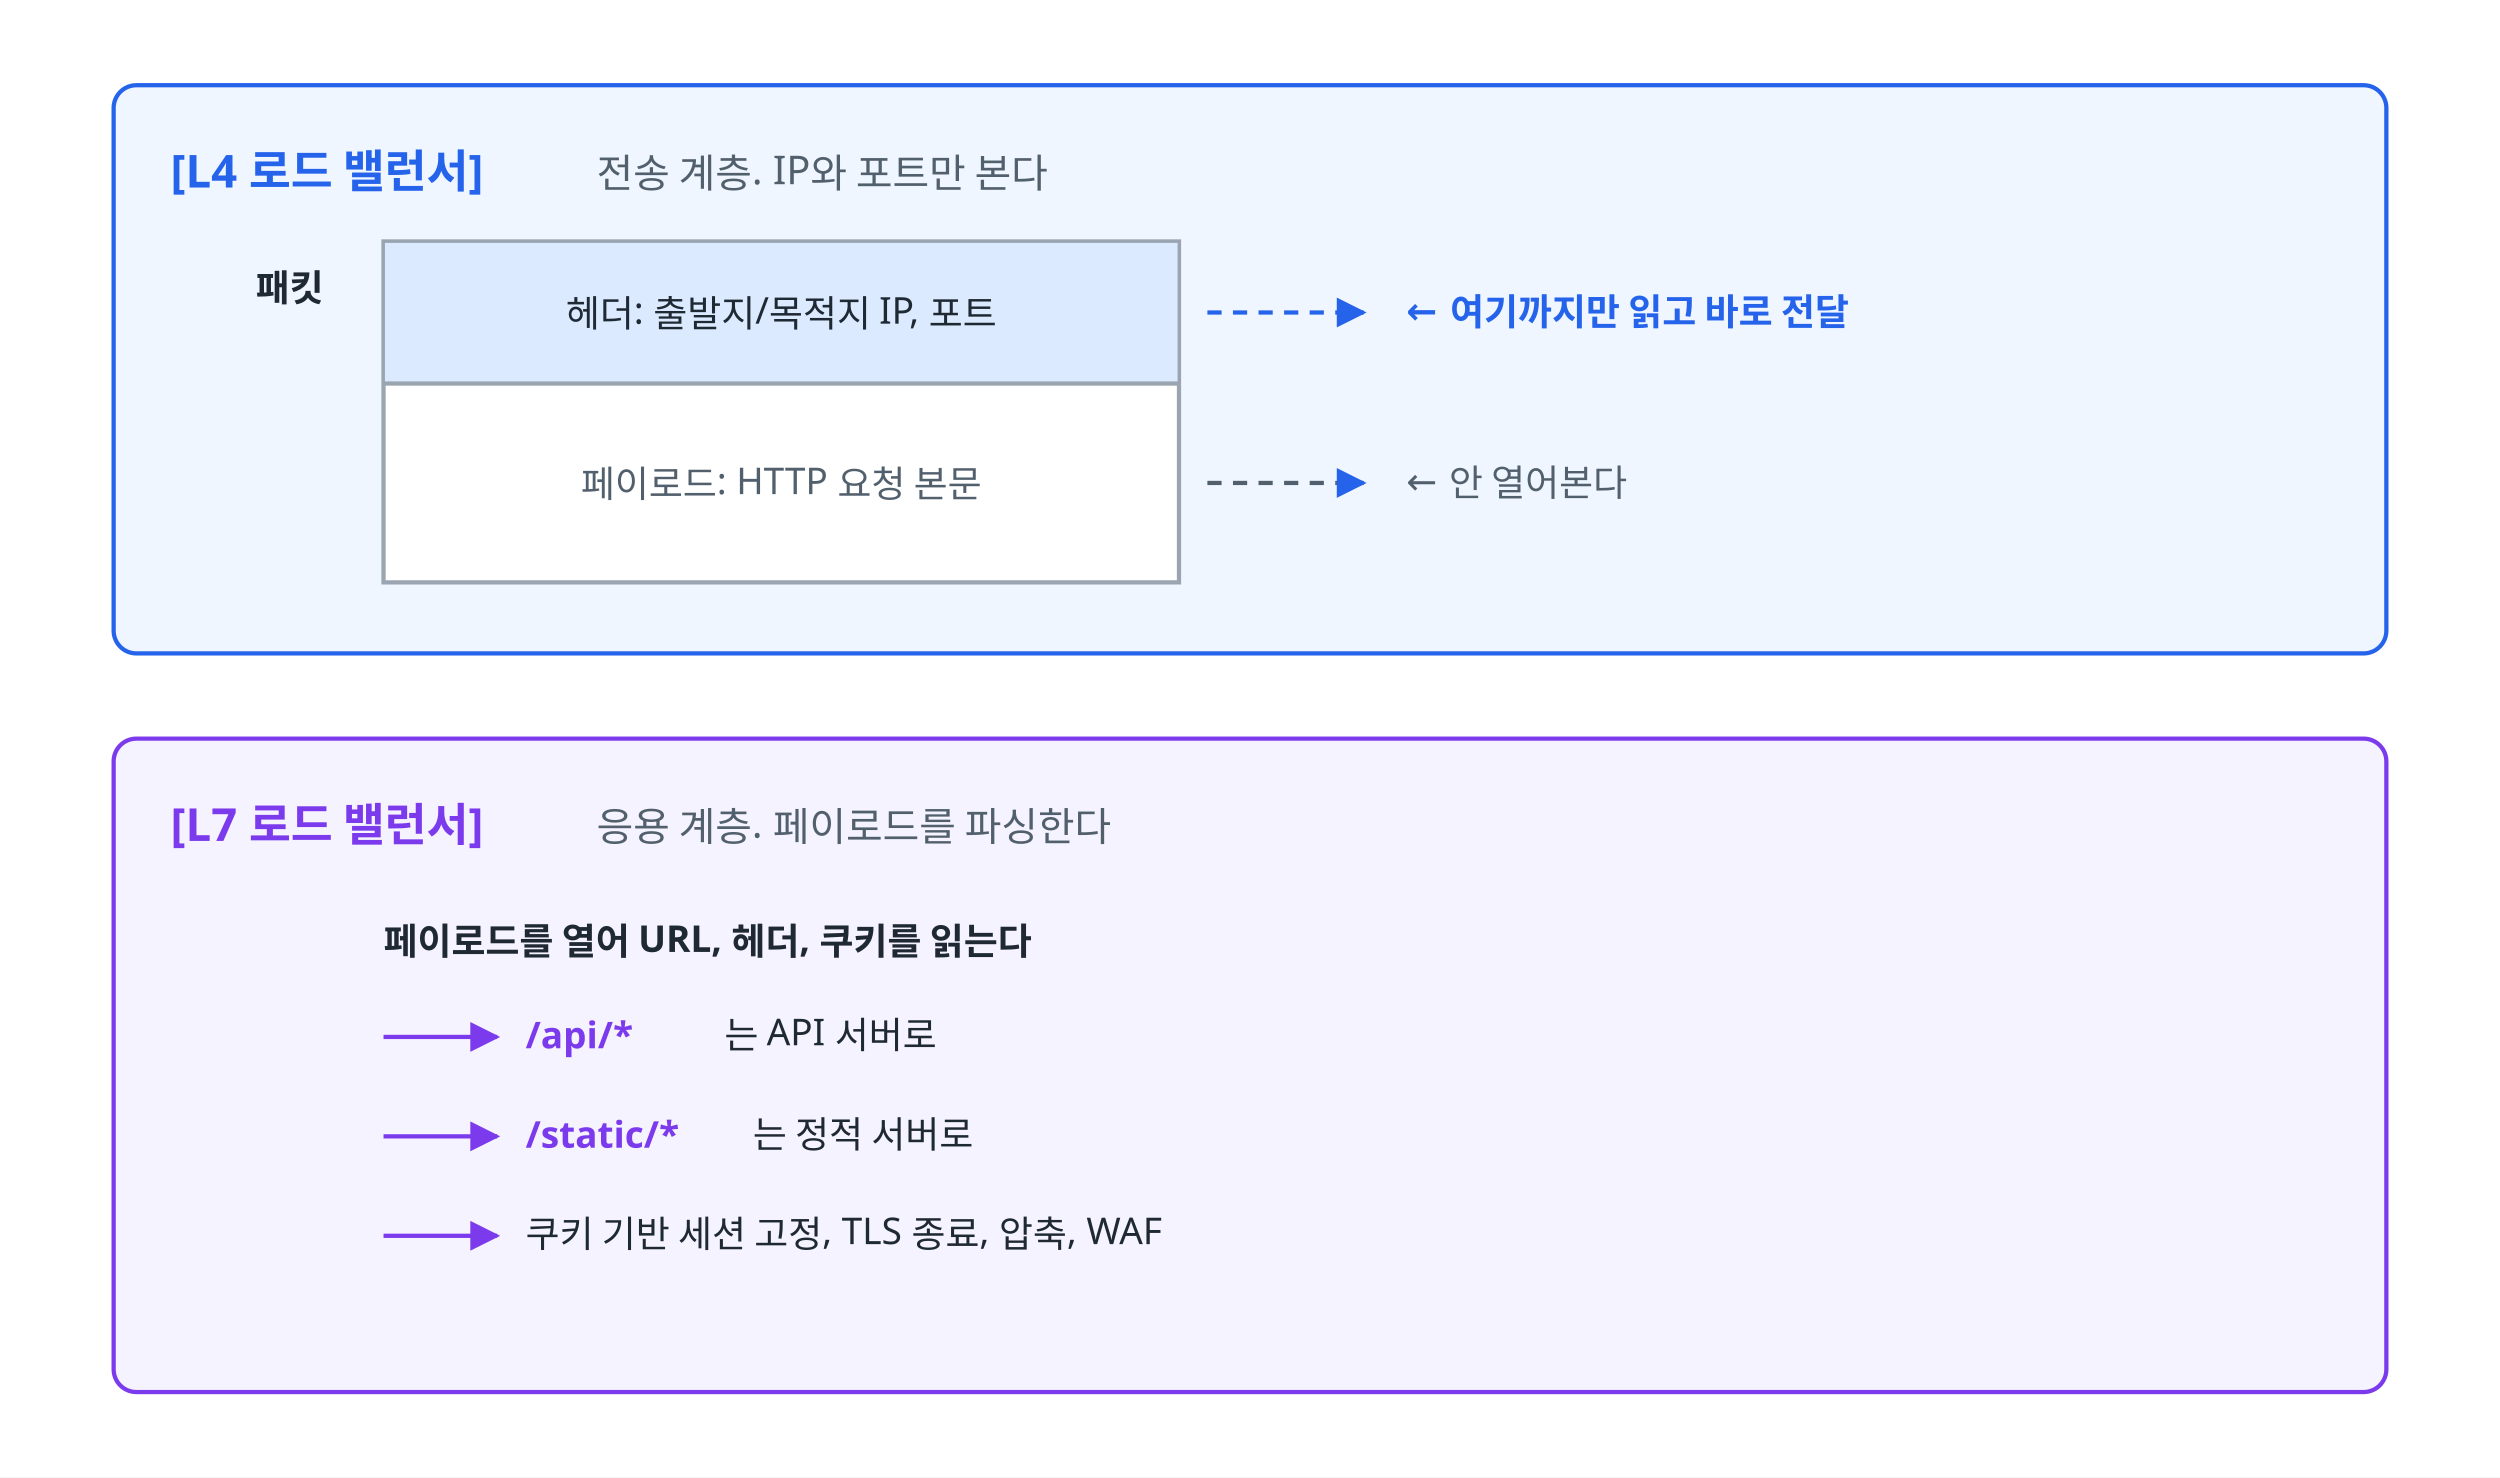
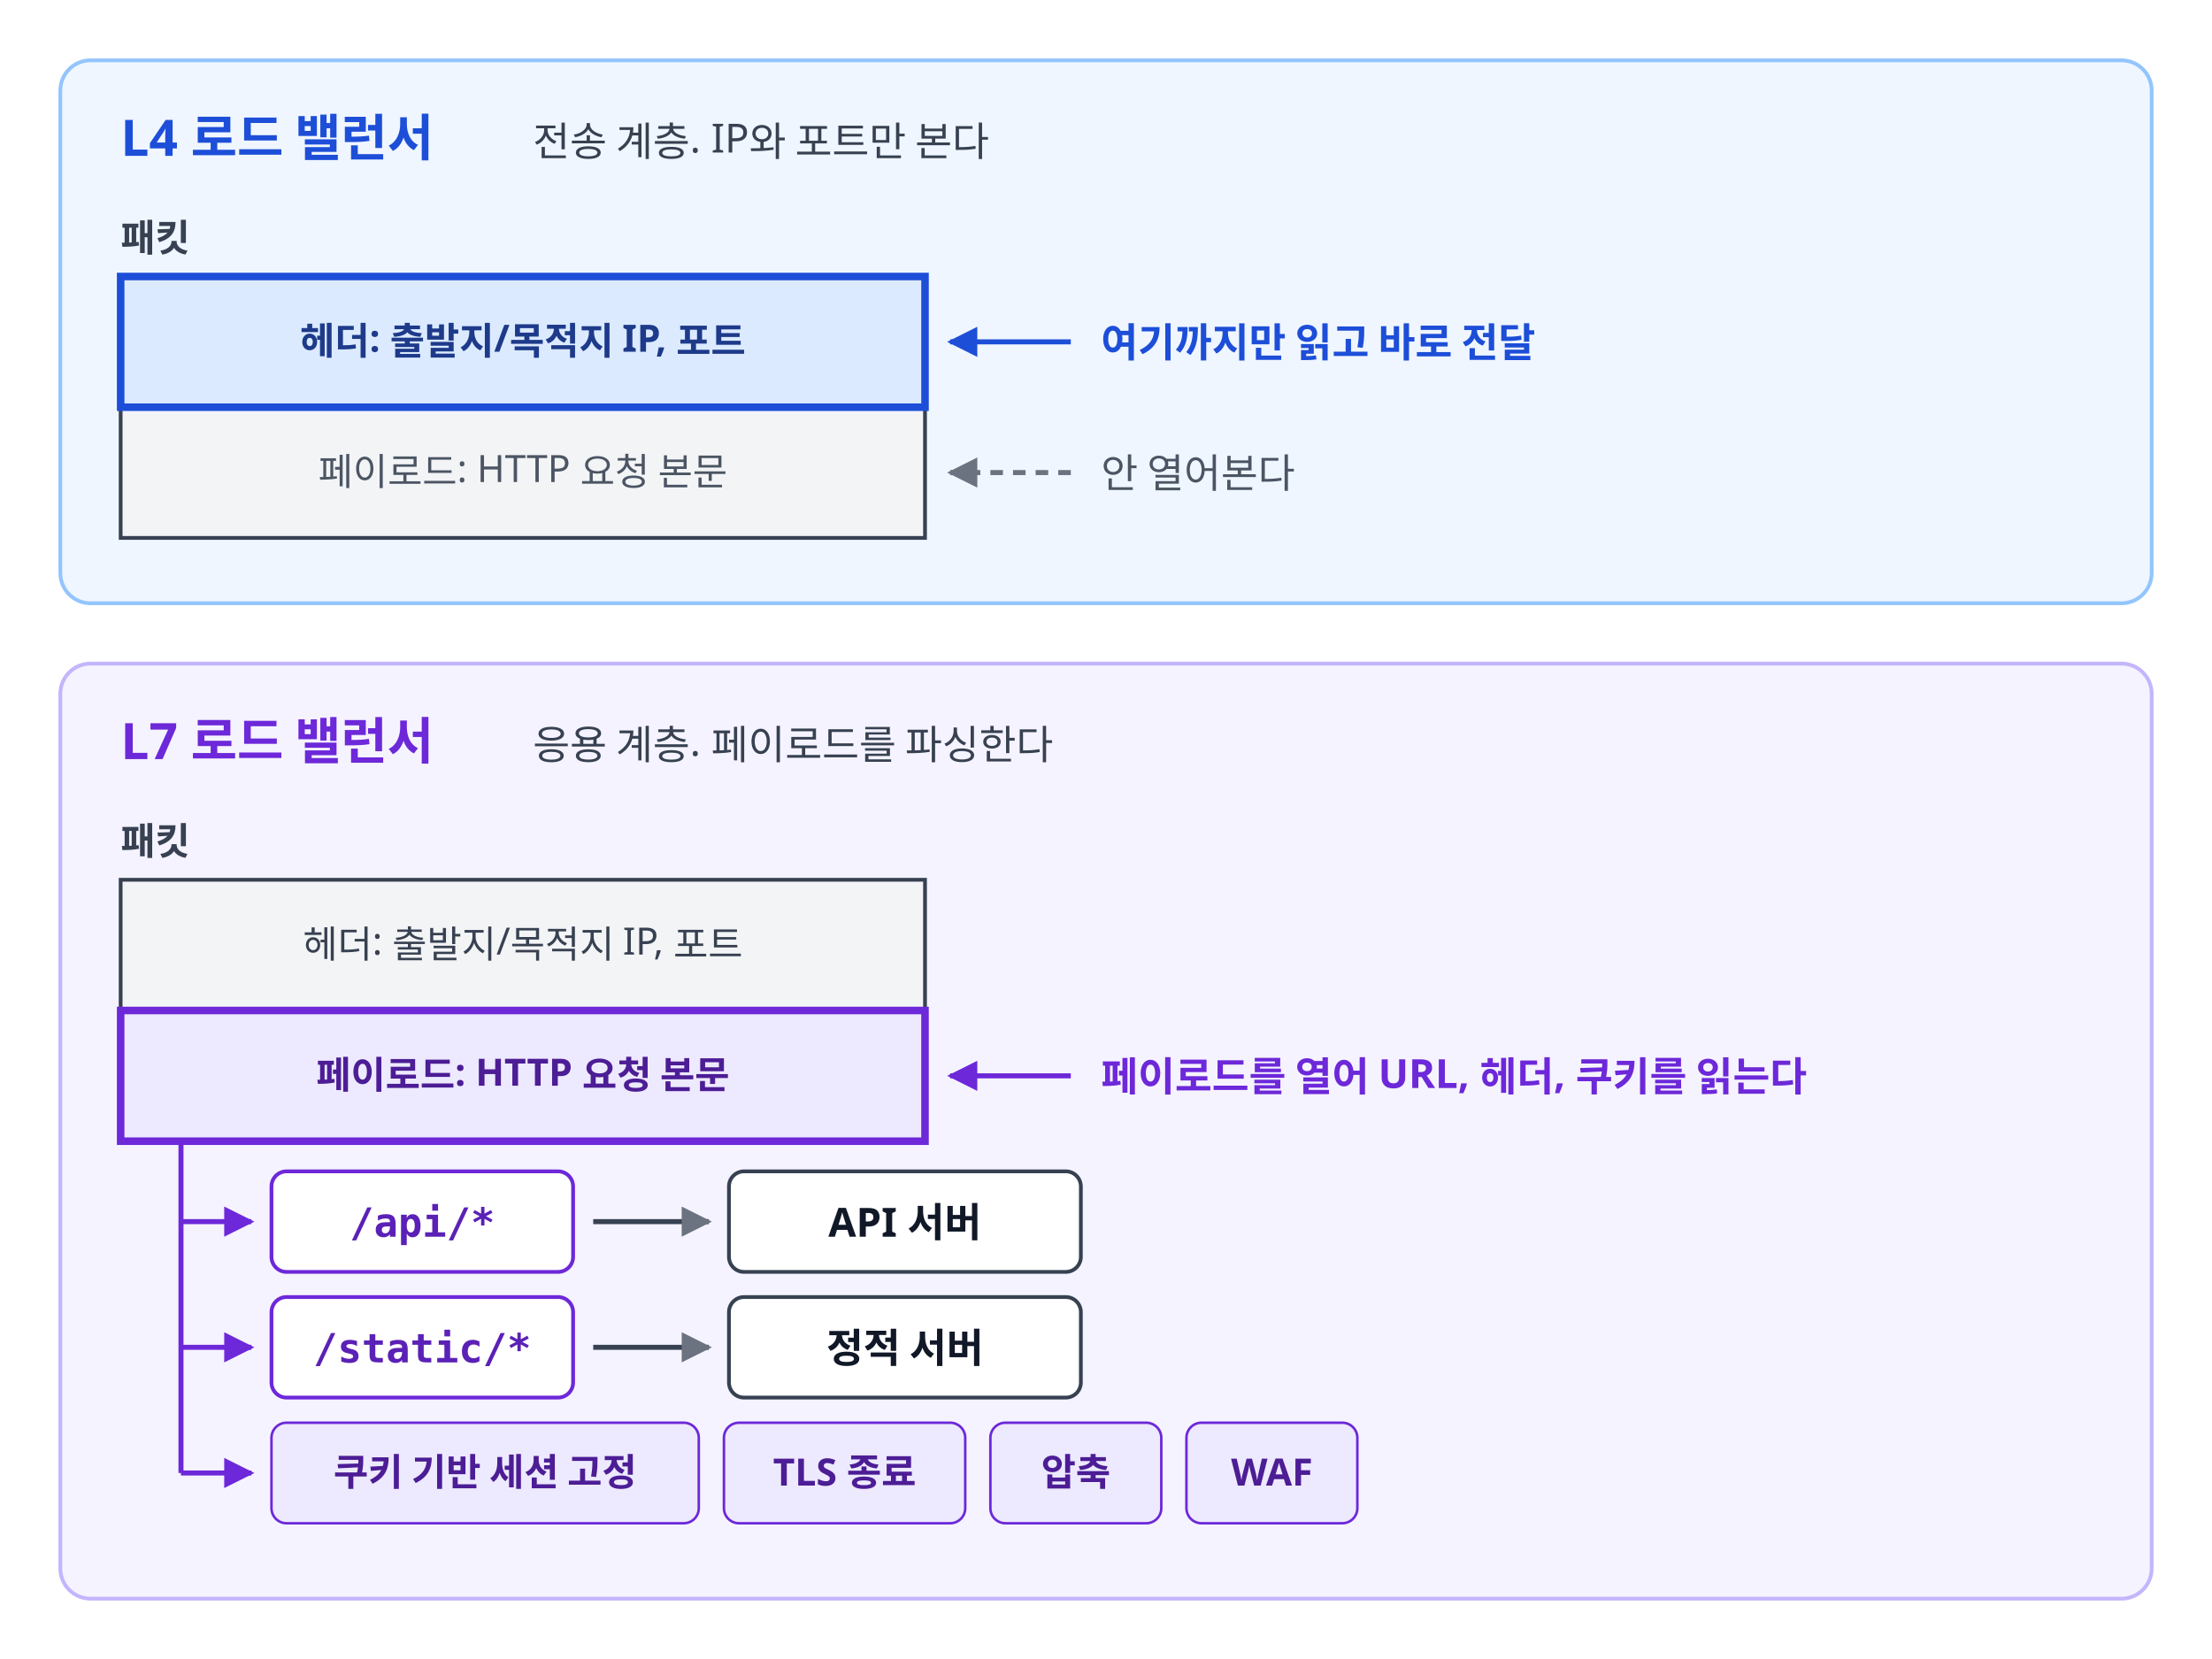
- <svg xmlns="http://www.w3.org/2000/svg" viewBox="0 0 880 520" width="880" height="520" font-family="'Malgun Gothic','Apple SD Gothic Neo','Noto Sans KR','Segoe UI',sans-serif" role="img" aria-labelledby="t d">
+ <svg xmlns="http://www.w3.org/2000/svg" viewBox="0 0 880 660" width="880" height="660" font-family="'Malgun Gothic','Apple SD Gothic Neo','Noto Sans KR','Segoe UI',sans-serif" role="img" aria-labelledby="t d">
  <defs>
-     <marker id="a-blue" viewBox="0 0 10 10" refX="9" refY="5" markerWidth="7" markerHeight="7" orient="auto-start-reverse">
-       <path d="M0,0 L10,5 L0,10 z" fill="#2563eb" />
+     <marker id="ab" viewBox="0 0 10 10" refX="9" refY="5" markerWidth="6" markerHeight="6" orient="auto-start-reverse">
+       <path d="M0,0 L10,5 L0,10 z" fill="#1d4ed8" />
    </marker>
-     <marker id="a-purple" viewBox="0 0 10 10" refX="9" refY="5" markerWidth="7" markerHeight="7" orient="auto-start-reverse">
-       <path d="M0,0 L10,5 L0,10 z" fill="#7c3aed" />
+     <marker id="ak" viewBox="0 0 10 10" refX="9" refY="5" markerWidth="6" markerHeight="6" orient="auto-start-reverse">
+       <path d="M0,0 L10,5 L0,10 z" fill="#6b7280" />
+     </marker>
+     <marker id="ap" viewBox="0 0 10 10" refX="9" refY="5" markerWidth="6" markerHeight="6" orient="auto-start-reverse">
+       <path d="M0,0 L10,5 L0,10 z" fill="#6d28d9" />
    </marker>
  </defs>
-   <rect width="880" height="520" fill="#ffffff" />
-   <g id="l4-section">
-     <rect x="40" y="30" width="800" height="200" rx="8" fill="#eff6ff" stroke="#2563eb" stroke-width="1.5" />
-     <text x="60" y="66" font-size="16" font-weight="bold" fill="#2563eb">[L4 로드 밸런서]</text>
-     <text x="210" y="66" font-size="14" fill="#52606d">전송 계층. IP와 포트만 본다</text>
-     <text x="90" y="106" font-size="13" font-weight="bold" fill="#1f2933">패킷</text>
-     <rect x="135" y="85" width="280" height="120" fill="#ffffff" stroke="#9aa5b1" stroke-width="1.5" />
-     <rect x="135" y="85" width="280" height="50" fill="#dbeafe" stroke="#9aa5b1" stroke-width="1" />
-     <text x="275" y="115" font-size="13" fill="#1f2933" text-anchor="middle">헤더: 출발지/목적지 IP, 포트</text>
-     <line x1="135" y1="135" x2="415" y2="135" stroke="#9aa5b1" stroke-width="1.5" />
-     <text x="275" y="175" font-size="13" fill="#52606d" text-anchor="middle">페이로드: HTTP 요청 본문</text>
-     <path d="M425,110 L480,110" stroke="#2563eb" stroke-width="1.5" stroke-dasharray="5 4" fill="none" marker-end="url(#a-blue)" />
-     <text x="495" y="114" font-size="13" fill="#2563eb" font-weight="bold">← 여기까지만 읽고 바로 전달</text>
-     <path d="M425,170 L480,170" stroke="#52606d" stroke-width="1.5" stroke-dasharray="5 4" fill="none" marker-end="url(#a-blue)" />
-     <text x="495" y="174" font-size="13" fill="#52606d">← 안 열어본다</text>
-   </g>
-   <g id="l7-section">
-     <rect x="40" y="260" width="800" height="230" rx="8" fill="#f5f3ff" stroke="#7c3aed" stroke-width="1.5" />
-     <text x="60" y="296" font-size="16" font-weight="bold" fill="#7c3aed">[L7 로드 밸런서]</text>
-     <text x="210" y="296" font-size="14" fill="#52606d">응용 계층. 페이로드를 파싱한다</text>
-     <text x="135" y="336" font-size="13" font-weight="bold" fill="#1f2933">페이로드를 열어 URL, 헤더, 쿠키를 읽는다</text>
-     <path d="M135,365 L175,365" stroke="#7c3aed" stroke-width="1.5" fill="none" marker-end="url(#a-purple)" />
-     <text x="185" y="369" font-size="13" font-weight="bold" fill="#7c3aed">/api/*</text>
-     <text x="255" y="369" font-size="13" fill="#1f2933">는 API 서버로</text>
-     <path d="M135,400 L175,400" stroke="#7c3aed" stroke-width="1.5" fill="none" marker-end="url(#a-purple)" />
-     <text x="185" y="404" font-size="13" font-weight="bold" fill="#7c3aed">/static/*</text>
-     <text x="265" y="404" font-size="13" fill="#1f2933">는 정적 서버로</text>
-     <path d="M135,435 L175,435" stroke="#7c3aed" stroke-width="1.5" fill="none" marker-end="url(#a-purple)" />
-     <text x="185" y="439" font-size="13" fill="#1f2933">쿠키 기반 세션 고정, TLS 종료, 압축, WAF</text>
-   </g>
+   <rect width="880" height="660" fill="#ffffff" />
+   <rect x="24" y="24" width="832" height="216" rx="12" fill="#eff6ff" stroke="#93c5fd" stroke-width="1.5" />
+   <text x="48" y="62" font-size="20" font-weight="bold" fill="#1d4ed8">L4 로드 밸런서</text>
+   <text x="212" y="62" font-size="16" fill="#374151">전송 계층. IP와 포트만 본다</text>
+   <text x="48" y="100" font-size="15" font-weight="bold" fill="#374151">패킷</text>
+   <rect x="48" y="110" width="320" height="52" fill="#dbeafe" />
+   <rect x="48" y="162" width="320" height="52" fill="#f3f4f6" />
+   <rect x="48" y="110" width="320" height="104" fill="none" stroke="#374151" stroke-width="1.5" />
+   <line x1="48" y1="162" x2="368" y2="162" stroke="#374151" stroke-width="1.5" />
+   <rect x="48" y="110" width="320" height="52" fill="none" stroke="#1d4ed8" stroke-width="3" />
+   <text x="208" y="141" font-size="15" font-weight="bold" fill="#1e3a8a" text-anchor="middle">헤더: 출발지/목적지 IP, 포트</text>
+   <text x="208" y="193" font-size="15" fill="#4b5563" text-anchor="middle">페이로드: HTTP 요청 본문</text>
+   <line x1="426" y1="136" x2="378" y2="136" stroke="#1d4ed8" stroke-width="2" marker-end="url(#ab)" />
+   <text x="438" y="142" font-size="16" font-weight="bold" fill="#1d4ed8">여기까지만 읽고 바로 전달</text>
+   <line x1="426" y1="188" x2="378" y2="188" stroke="#6b7280" stroke-width="2" stroke-dasharray="5 4" marker-end="url(#ak)" />
+   <text x="438" y="194" font-size="16" fill="#4b5563">안 열어본다</text>
+   <rect x="24" y="264" width="832" height="372" rx="12" fill="#f5f3ff" stroke="#c4b5fd" stroke-width="1.5" />
+   <text x="48" y="302" font-size="20" font-weight="bold" fill="#6d28d9">L7 로드 밸런서</text>
+   <text x="212" y="302" font-size="16" fill="#374151">응용 계층. 페이로드를 파싱한다</text>
+   <text x="48" y="340" font-size="15" font-weight="bold" fill="#374151">패킷</text>
+   <rect x="48" y="350" width="320" height="52" fill="#f3f4f6" />
+   <rect x="48" y="402" width="320" height="52" fill="#ede9fe" />
+   <rect x="48" y="350" width="320" height="104" fill="none" stroke="#374151" stroke-width="1.5" />
+   <line x1="48" y1="402" x2="368" y2="402" stroke="#374151" stroke-width="1.5" />
+   <rect x="48" y="402" width="320" height="52" fill="none" stroke="#6d28d9" stroke-width="3" />
+   <text x="208" y="381" font-size="15" fill="#374151" text-anchor="middle">헤더: 출발지/목적지 IP, 포트</text>
+   <text x="208" y="433" font-size="15" font-weight="bold" fill="#4c1d95" text-anchor="middle">페이로드: HTTP 요청 본문</text>
+   <line x1="426" y1="428" x2="378" y2="428" stroke="#6d28d9" stroke-width="2" marker-end="url(#ap)" />
+   <text x="438" y="434" font-size="16" font-weight="bold" fill="#6d28d9">페이로드를 열어 URL, 헤더, 쿠키를 읽는다</text>
+   <line x1="72" y1="455" x2="72" y2="586" stroke="#6d28d9" stroke-width="2" />
+   <line x1="72" y1="486" x2="100" y2="486" stroke="#6d28d9" stroke-width="2" marker-end="url(#ap)" />
+   <line x1="72" y1="536" x2="100" y2="536" stroke="#6d28d9" stroke-width="2" marker-end="url(#ap)" />
+   <line x1="72" y1="586" x2="100" y2="586" stroke="#6d28d9" stroke-width="2" marker-end="url(#ap)" />
+   <rect x="108" y="466" width="120" height="40" rx="6" fill="#ffffff" stroke="#6d28d9" stroke-width="1.5" />
+   <text x="168" y="492" font-size="16" font-weight="bold" fill="#5b21b6" text-anchor="middle" font-family="Consolas,'D2Coding',Menlo,'Malgun Gothic',monospace">/api/*</text>
+   <line x1="236" y1="486" x2="282" y2="486" stroke="#374151" stroke-width="2" marker-end="url(#ak)" />
+   <rect x="290" y="466" width="140" height="40" rx="6" fill="#ffffff" stroke="#374151" stroke-width="1.5" />
+   <text x="360" y="492" font-size="16" font-weight="bold" fill="#111827" text-anchor="middle">API 서버</text>
+   <rect x="108" y="516" width="120" height="40" rx="6" fill="#ffffff" stroke="#6d28d9" stroke-width="1.5" />
+   <text x="168" y="542" font-size="16" font-weight="bold" fill="#5b21b6" text-anchor="middle" font-family="Consolas,'D2Coding',Menlo,'Malgun Gothic',monospace">/static/*</text>
+   <line x1="236" y1="536" x2="282" y2="536" stroke="#374151" stroke-width="2" marker-end="url(#ak)" />
+   <rect x="290" y="516" width="140" height="40" rx="6" fill="#ffffff" stroke="#374151" stroke-width="1.5" />
+   <text x="360" y="542" font-size="16" font-weight="bold" fill="#111827" text-anchor="middle">정적 서버</text>
+   <rect x="108" y="566" width="170" height="40" rx="6" fill="#ede9fe" stroke="#6d28d9" stroke-width="1" />
+   <text x="193" y="591" font-size="15" font-weight="bold" fill="#4c1d95" text-anchor="middle">쿠키 기반 세션 고정</text>
+   <rect x="288" y="566" width="96" height="40" rx="6" fill="#ede9fe" stroke="#6d28d9" stroke-width="1" />
+   <text x="336" y="591" font-size="15" font-weight="bold" fill="#4c1d95" text-anchor="middle">TLS 종료</text>
+   <rect x="394" y="566" width="68" height="40" rx="6" fill="#ede9fe" stroke="#6d28d9" stroke-width="1" />
+   <text x="428" y="591" font-size="15" font-weight="bold" fill="#4c1d95" text-anchor="middle">압축</text>
+   <rect x="472" y="566" width="68" height="40" rx="6" fill="#ede9fe" stroke="#6d28d9" stroke-width="1" />
+   <text x="506" y="591" font-size="15" font-weight="bold" fill="#4c1d95" text-anchor="middle">WAF</text>
</svg>
